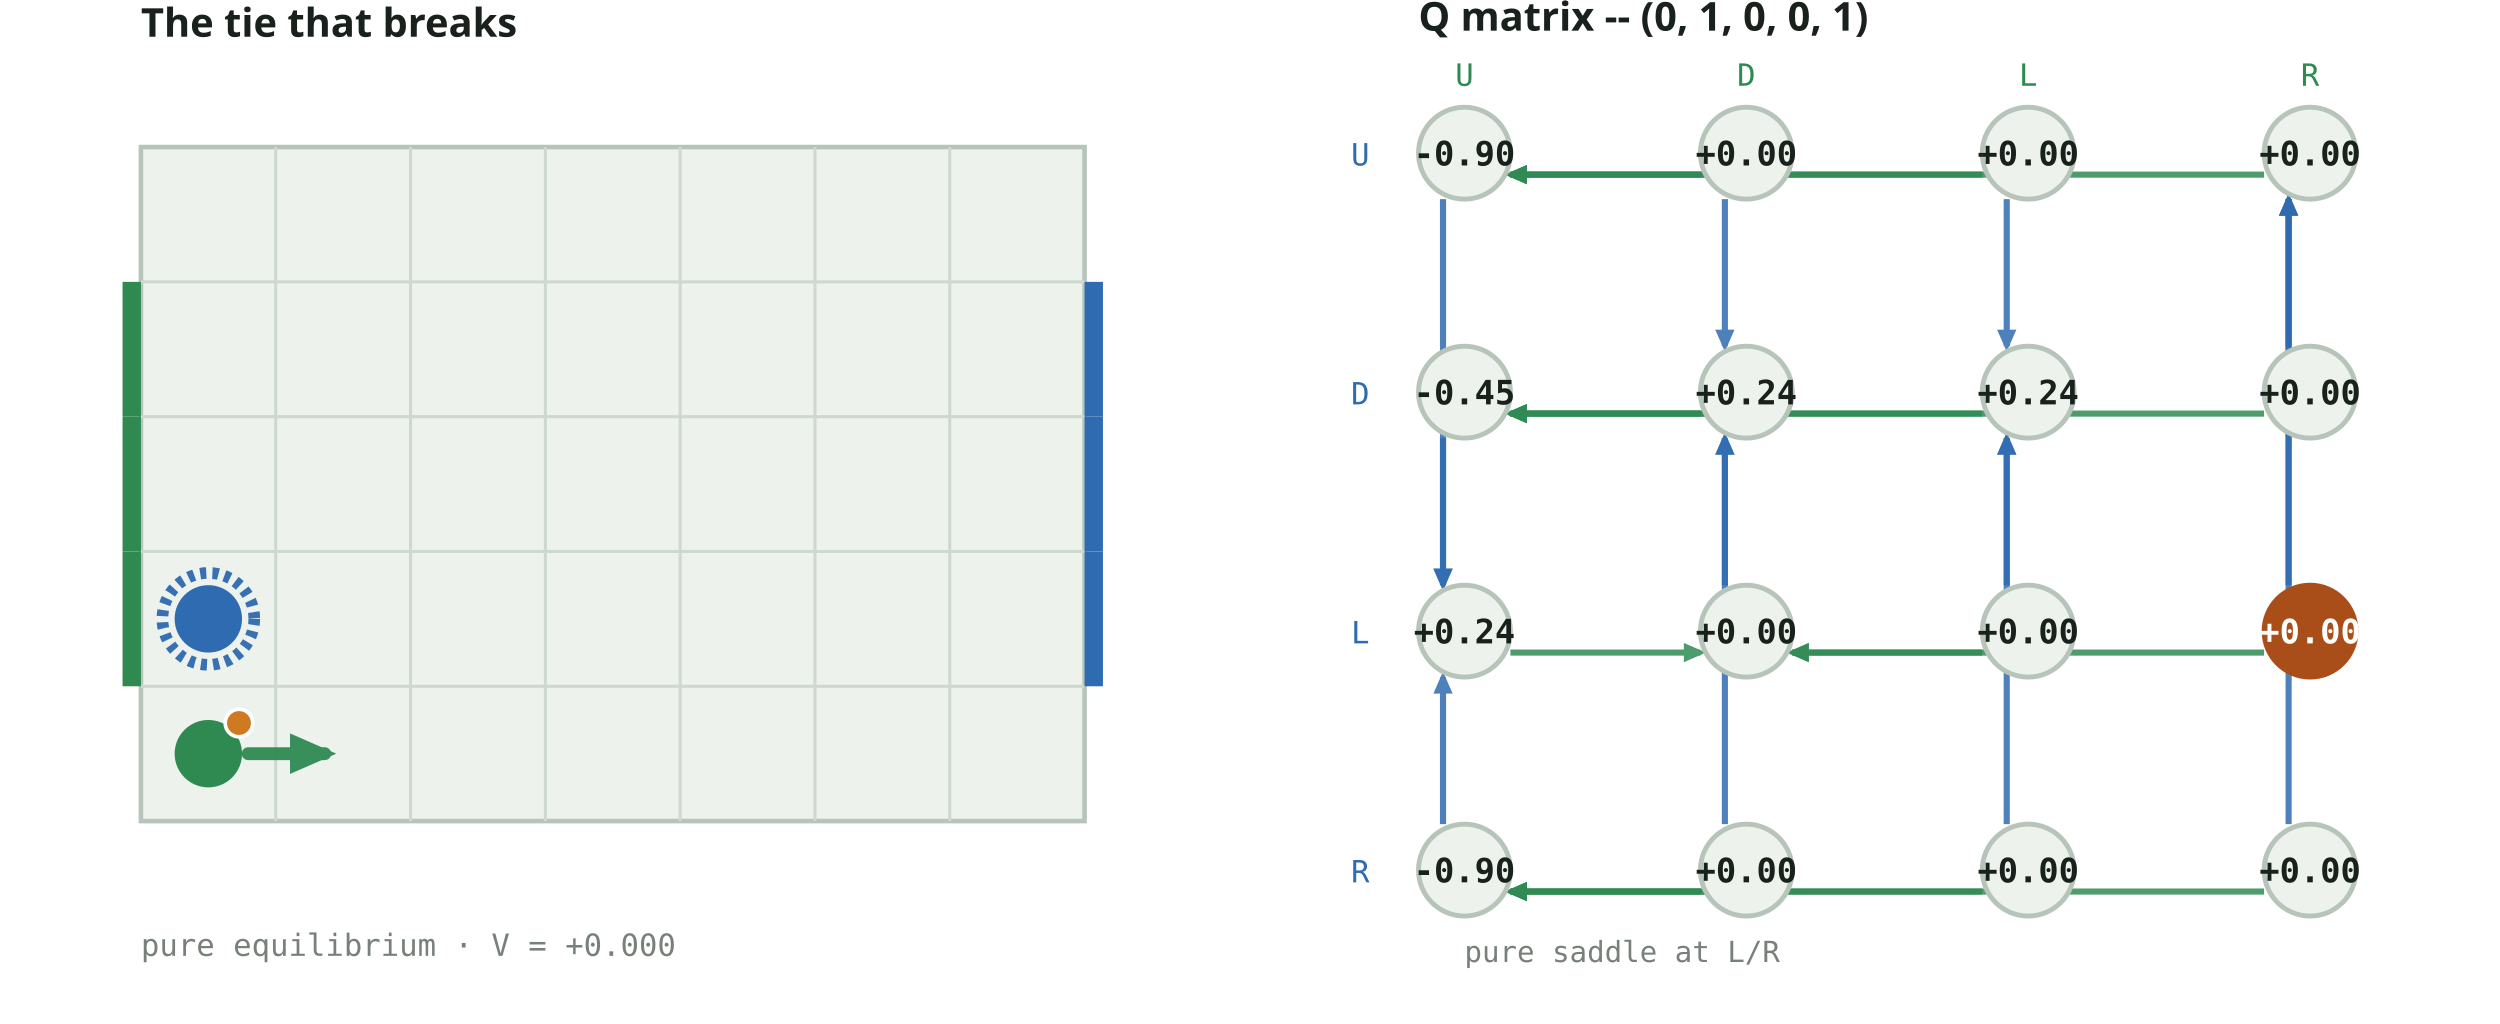
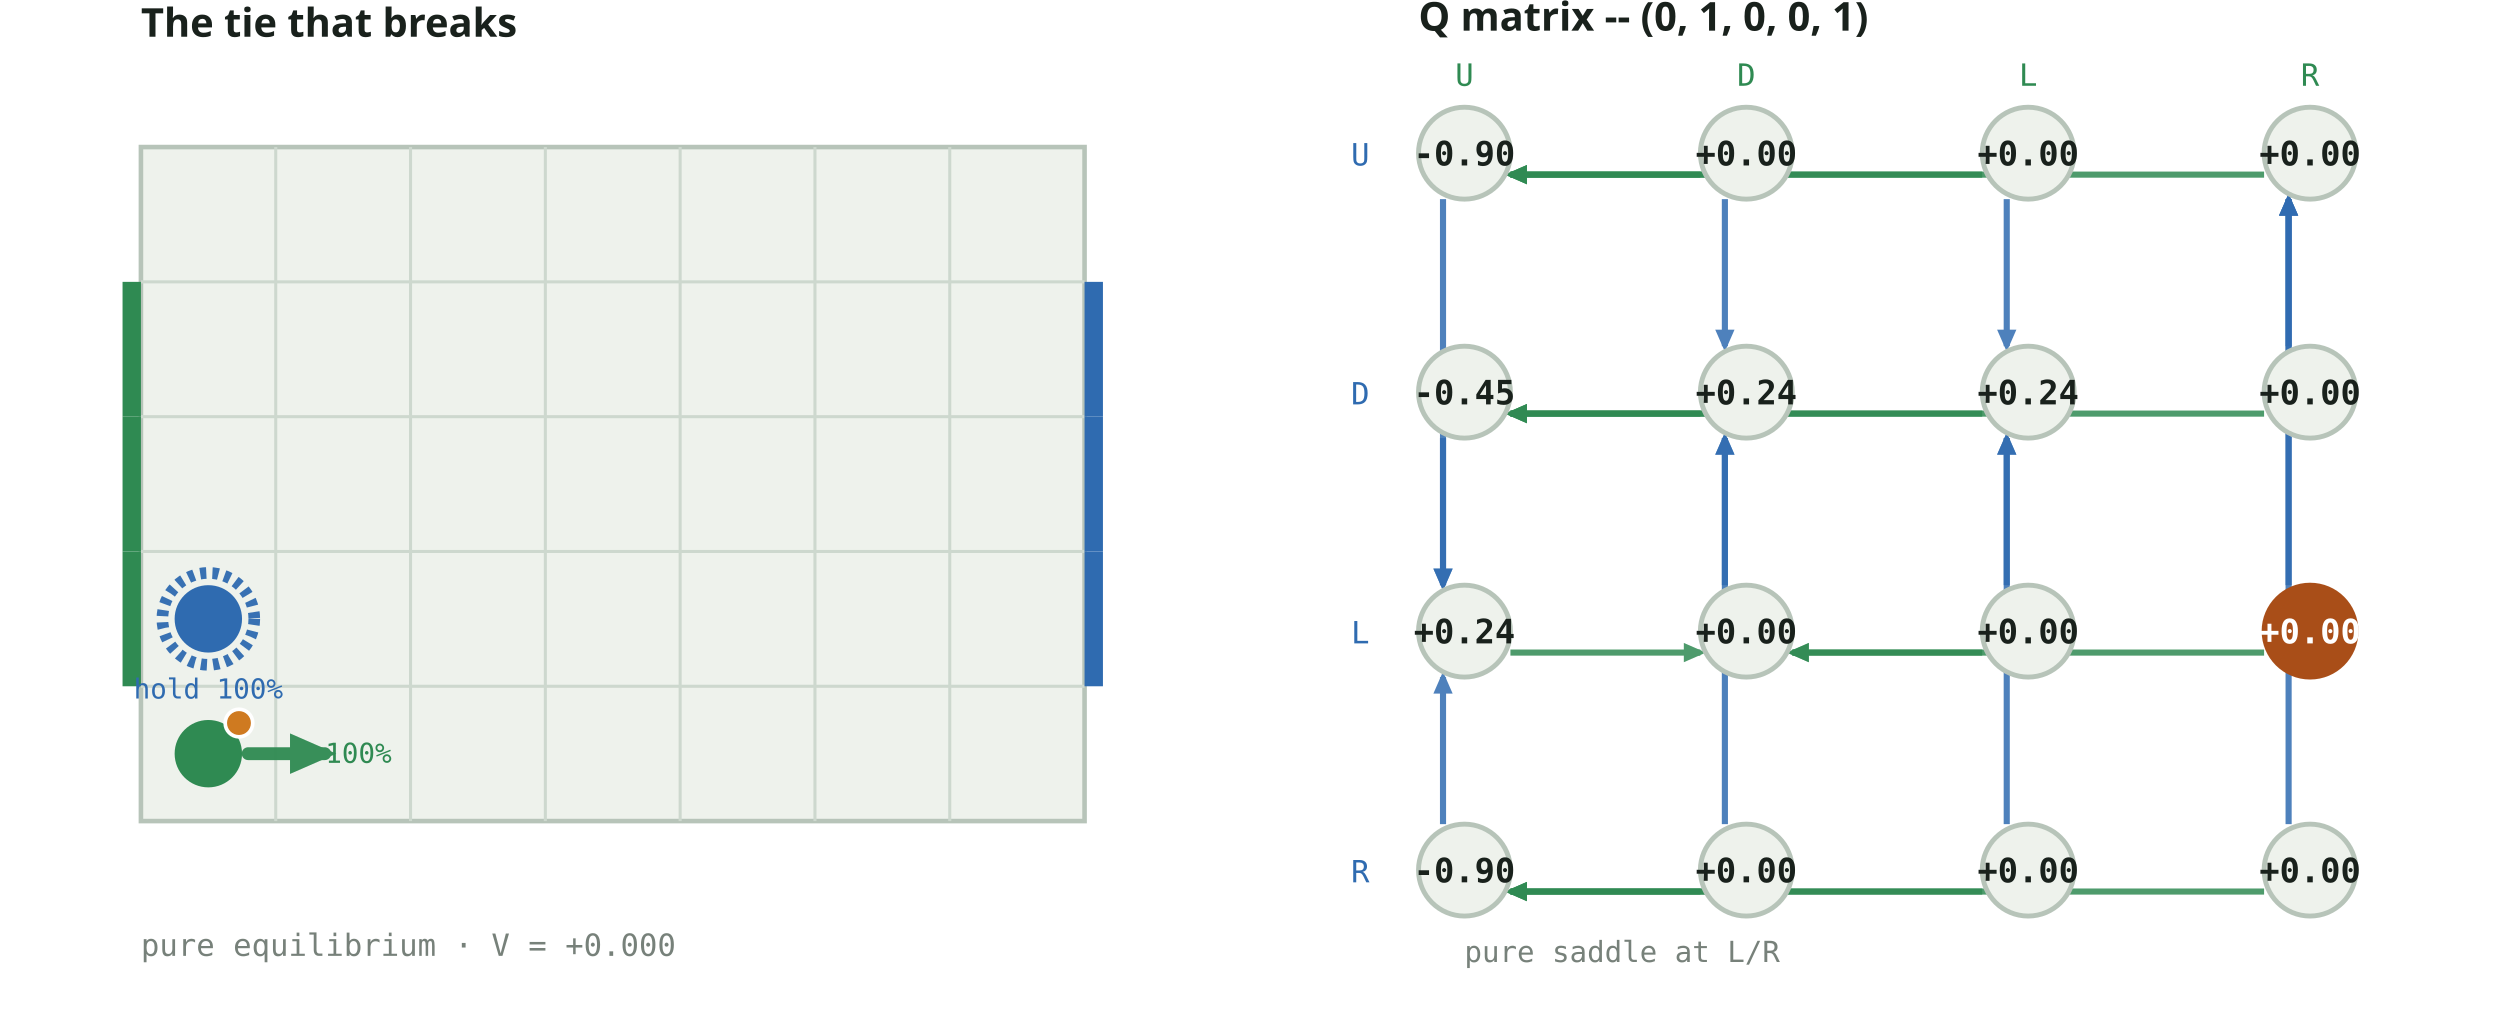
<svg xmlns="http://www.w3.org/2000/svg" viewBox="0 0 816 334" role="img" aria-label="panel">
  <g transform="translate(16.0 18.0)">
    <clipPath id="pnl0">
      <rect x="-16.0" y="-16.0" width="400.0" height="330.0" />
    </clipPath>
    <g clip-path="url(#pnl0)">
      <defs>
        <marker id="ah-2f6bb0" viewBox="0 0 8 8" refX="6" refY="4" markerWidth="3.6" markerHeight="3.6" orient="auto">
          <path d="M0 0.5 L8 4 L0 7.5 z" fill="var(--p0, #2f6bb0)" />
        </marker>
        <marker id="ah-2f8a52" viewBox="0 0 8 8" refX="6" refY="4" markerWidth="3.6" markerHeight="3.6" orient="auto">
          <path d="M0 0.5 L8 4 L0 7.5 z" fill="var(--p1, #2f8a52)" />
        </marker>
      </defs>
      <rect x="30" y="30" width="308" height="220" fill="var(--tint, #eef2ec)" stroke="var(--rule-strong, #b7c4b9)" stroke-width="1.5" />
      <line x1="74" y1="30" x2="74" y2="250" stroke="var(--rule, #cdd8ce)" stroke-width="1" />
      <line x1="118" y1="30" x2="118" y2="250" stroke="var(--rule, #cdd8ce)" stroke-width="1" />
      <line x1="162" y1="30" x2="162" y2="250" stroke="var(--rule, #cdd8ce)" stroke-width="1" />
      <line x1="206" y1="30" x2="206" y2="250" stroke="var(--rule, #cdd8ce)" stroke-width="1" />
      <line x1="250" y1="30" x2="250" y2="250" stroke="var(--rule, #cdd8ce)" stroke-width="1" />
      <line x1="294" y1="30" x2="294" y2="250" stroke="var(--rule, #cdd8ce)" stroke-width="1" />
      <line x1="30" y1="74" x2="338" y2="74" stroke="var(--rule, #cdd8ce)" stroke-width="1" />
      <line x1="30" y1="118" x2="338" y2="118" stroke="var(--rule, #cdd8ce)" stroke-width="1" />
      <line x1="30" y1="162" x2="338" y2="162" stroke="var(--rule, #cdd8ce)" stroke-width="1" />
      <line x1="30" y1="206" x2="338" y2="206" stroke="var(--rule, #cdd8ce)" stroke-width="1" />
      <rect x="24" y="162" width="6" height="44" fill="var(--p1, #2f8a52)" />
      <rect x="338" y="162" width="6" height="44" fill="var(--p0, #2f6bb0)" />
      <rect x="24" y="118" width="6" height="44" fill="var(--p1, #2f8a52)" />
      <rect x="338" y="118" width="6" height="44" fill="var(--p0, #2f6bb0)" />
      <rect x="24" y="74" width="6" height="44" fill="var(--p1, #2f8a52)" />
      <rect x="338" y="74" width="6" height="44" fill="var(--p0, #2f6bb0)" />
      <circle cx="52.0" cy="184.0" r="11" fill="var(--p0, #2f6bb0)" />
      <circle cx="52.0" cy="228.0" r="11" fill="var(--p1, #2f8a52)" />
      <circle cx="62.0" cy="218.0" r="4.5" fill="var(--ball, #cf7a20)" stroke="var(--paper, #ffffff)" stroke-width="1.2" />
      <circle cx="52.0" cy="184.0" r="15" fill="none" stroke="var(--p0, #2f6bb0)" stroke-width="3.8" stroke-dasharray="2 2" opacity="0.95" />
+       <text x="52.0" y="210.0" text-anchor="middle" font-family="ui-monospace,monospace" font-size="9" fill="var(--p0, #2f6bb0)">hold 100%</text>
      <line x1="65.0" y1="228.0" x2="90.0" y2="228.0" stroke="var(--p1, #2f8a52)" stroke-width="4.2" stroke-linecap="round" opacity="0.95" marker-end="url(#ah-2f8a52)" />
+       <text x="101.0" y="231.0" text-anchor="middle" font-family="ui-monospace,monospace" font-size="9" fill="var(--p1, #2f8a52)">100%</text>
      <text x="30" y="294" font-family="ui-monospace,monospace" font-size="10" fill="var(--ink-faint, #77817a)">pure equilibrium · V = +0.000</text>
      <text x="30" y="-6" font-family="Barlow Semi Condensed,sans-serif" font-weight="600" font-size="13" fill="var(--ink, #19211c)">The tie that breaks</text>
    </g>
  </g>
  <g transform="translate(432.0 16.0)">
    <clipPath id="pnl1">
      <rect x="-16.0" y="-16.0" width="400.0" height="334.0" />
    </clipPath>
    <g clip-path="url(#pnl1)">
      <text x="31" y="-6" font-family="Barlow Semi Condensed,sans-serif" font-weight="600" font-size="13" fill="var(--ink, #19211c)">Q matrix -- (0, 1, 0, 0, 1)</text>
      <defs>
        <marker id="ah-2f6bb0" viewBox="0 0 8 8" refX="6" refY="4" markerWidth="3.6" markerHeight="3.6" orient="auto">
          <path d="M0 0.5 L8 4 L0 7.5 z" fill="var(--p0, #2f6bb0)" />
        </marker>
        <marker id="ah-2f8a52" viewBox="0 0 8 8" refX="6" refY="4" markerWidth="3.6" markerHeight="3.6" orient="auto">
          <path d="M0 0.5 L8 4 L0 7.5 z" fill="var(--p1, #2f8a52)" />
        </marker>
      </defs>
      <text x="46" y="12" text-anchor="middle" font-family="ui-monospace,monospace" font-size="10" fill="var(--p1, #2f8a52)">U</text>
      <text x="138" y="12" text-anchor="middle" font-family="ui-monospace,monospace" font-size="10" fill="var(--p1, #2f8a52)">D</text>
      <text x="230" y="12" text-anchor="middle" font-family="ui-monospace,monospace" font-size="10" fill="var(--p1, #2f8a52)">L</text>
      <text x="322" y="12" text-anchor="middle" font-family="ui-monospace,monospace" font-size="10" fill="var(--p1, #2f8a52)">R</text>
      <text x="12" y="38" text-anchor="middle" font-family="ui-monospace,monospace" font-size="10" fill="var(--p0, #2f6bb0)">U</text>
      <text x="12" y="116" text-anchor="middle" font-family="ui-monospace,monospace" font-size="10" fill="var(--p0, #2f6bb0)">D</text>
      <text x="12" y="194" text-anchor="middle" font-family="ui-monospace,monospace" font-size="10" fill="var(--p0, #2f6bb0)">L</text>
      <text x="12" y="272" text-anchor="middle" font-family="ui-monospace,monospace" font-size="10" fill="var(--p0, #2f6bb0)">R</text>
      <line x1="39.0" y1="49.0" x2="39.0" y2="175.0" stroke="var(--p0, #2f6bb0)" stroke-width="2" marker-end="url(#ah-2f6bb0)" opacity=".85" />
      <line x1="39.0" y1="127.0" x2="39.0" y2="175.0" stroke="var(--p0, #2f6bb0)" stroke-width="2" marker-end="url(#ah-2f6bb0)" opacity=".85" />
      <line x1="39.0" y1="253.0" x2="39.0" y2="205.0" stroke="var(--p0, #2f6bb0)" stroke-width="2" marker-end="url(#ah-2f6bb0)" opacity=".85" />
      <line x1="131.0" y1="49.0" x2="131.0" y2="97.0" stroke="var(--p0, #2f6bb0)" stroke-width="2" marker-end="url(#ah-2f6bb0)" opacity=".85" />
      <line x1="131.0" y1="175.0" x2="131.0" y2="127.0" stroke="var(--p0, #2f6bb0)" stroke-width="2" marker-end="url(#ah-2f6bb0)" opacity=".85" />
      <line x1="131.0" y1="253.0" x2="131.0" y2="127.0" stroke="var(--p0, #2f6bb0)" stroke-width="2" marker-end="url(#ah-2f6bb0)" opacity=".85" />
      <line x1="223.0" y1="49.0" x2="223.0" y2="97.0" stroke="var(--p0, #2f6bb0)" stroke-width="2" marker-end="url(#ah-2f6bb0)" opacity=".85" />
      <line x1="223.0" y1="175.0" x2="223.0" y2="127.0" stroke="var(--p0, #2f6bb0)" stroke-width="2" marker-end="url(#ah-2f6bb0)" opacity=".85" />
      <line x1="223.0" y1="253.0" x2="223.0" y2="127.0" stroke="var(--p0, #2f6bb0)" stroke-width="2" marker-end="url(#ah-2f6bb0)" opacity=".85" />
      <line x1="315.0" y1="97.0" x2="315.0" y2="49.0" stroke="var(--p0, #2f6bb0)" stroke-width="2" marker-end="url(#ah-2f6bb0)" opacity=".85" />
      <line x1="315.0" y1="175.0" x2="315.0" y2="49.0" stroke="var(--p0, #2f6bb0)" stroke-width="2" marker-end="url(#ah-2f6bb0)" opacity=".85" />
      <line x1="315.0" y1="253.0" x2="315.0" y2="49.0" stroke="var(--p0, #2f6bb0)" stroke-width="2" marker-end="url(#ah-2f6bb0)" opacity=".85" />
      <line x1="123.0" y1="41.0" x2="61.0" y2="41.0" stroke="var(--p1, #2f8a52)" stroke-width="2" marker-end="url(#ah-2f8a52)" opacity=".85" />
      <line x1="215.0" y1="41.0" x2="61.0" y2="41.0" stroke="var(--p1, #2f8a52)" stroke-width="2" marker-end="url(#ah-2f8a52)" opacity=".85" />
      <line x1="307.0" y1="41.0" x2="61.0" y2="41.0" stroke="var(--p1, #2f8a52)" stroke-width="2" marker-end="url(#ah-2f8a52)" opacity=".85" />
      <line x1="123.0" y1="119.0" x2="61.0" y2="119.0" stroke="var(--p1, #2f8a52)" stroke-width="2" marker-end="url(#ah-2f8a52)" opacity=".85" />
      <line x1="215.0" y1="119.0" x2="61.0" y2="119.0" stroke="var(--p1, #2f8a52)" stroke-width="2" marker-end="url(#ah-2f8a52)" opacity=".85" />
      <line x1="307.0" y1="119.0" x2="61.0" y2="119.0" stroke="var(--p1, #2f8a52)" stroke-width="2" marker-end="url(#ah-2f8a52)" opacity=".85" />
      <line x1="61.0" y1="197.0" x2="123.0" y2="197.0" stroke="var(--p1, #2f8a52)" stroke-width="2" marker-end="url(#ah-2f8a52)" opacity=".85" />
      <line x1="215.0" y1="197.0" x2="153.0" y2="197.0" stroke="var(--p1, #2f8a52)" stroke-width="2" marker-end="url(#ah-2f8a52)" opacity=".85" />
      <line x1="307.0" y1="197.0" x2="153.0" y2="197.0" stroke="var(--p1, #2f8a52)" stroke-width="2" marker-end="url(#ah-2f8a52)" opacity=".85" />
      <line x1="123.0" y1="275.0" x2="61.0" y2="275.0" stroke="var(--p1, #2f8a52)" stroke-width="2" marker-end="url(#ah-2f8a52)" opacity=".85" />
      <line x1="215.0" y1="275.0" x2="61.0" y2="275.0" stroke="var(--p1, #2f8a52)" stroke-width="2" marker-end="url(#ah-2f8a52)" opacity=".85" />
      <line x1="307.0" y1="275.0" x2="61.0" y2="275.0" stroke="var(--p1, #2f8a52)" stroke-width="2" marker-end="url(#ah-2f8a52)" opacity=".85" />
      <circle cx="46.0" cy="34.0" r="15" fill="var(--tint, #eef2ec)" stroke="var(--rule-strong, #b7c4b9)" stroke-width="1.6" />
      <text x="46.0" y="38.0" text-anchor="middle" font-family="ui-monospace,monospace" font-weight="600" font-size="11" fill="var(--ink, #19211c)">-0.90</text>
      <circle cx="138.0" cy="34.0" r="15" fill="var(--tint, #eef2ec)" stroke="var(--rule-strong, #b7c4b9)" stroke-width="1.6" />
      <text x="138.0" y="38.0" text-anchor="middle" font-family="ui-monospace,monospace" font-weight="600" font-size="11" fill="var(--ink, #19211c)">+0.00</text>
      <circle cx="230.0" cy="34.0" r="15" fill="var(--tint, #eef2ec)" stroke="var(--rule-strong, #b7c4b9)" stroke-width="1.6" />
      <text x="230.0" y="38.0" text-anchor="middle" font-family="ui-monospace,monospace" font-weight="600" font-size="11" fill="var(--ink, #19211c)">+0.00</text>
      <circle cx="322.0" cy="34.0" r="15" fill="var(--tint, #eef2ec)" stroke="var(--rule-strong, #b7c4b9)" stroke-width="1.6" />
      <text x="322.0" y="38.0" text-anchor="middle" font-family="ui-monospace,monospace" font-weight="600" font-size="11" fill="var(--ink, #19211c)">+0.00</text>
      <circle cx="46.0" cy="112.0" r="15" fill="var(--tint, #eef2ec)" stroke="var(--rule-strong, #b7c4b9)" stroke-width="1.6" />
      <text x="46.0" y="116.0" text-anchor="middle" font-family="ui-monospace,monospace" font-weight="600" font-size="11" fill="var(--ink, #19211c)">-0.45</text>
      <circle cx="138.0" cy="112.0" r="15" fill="var(--tint, #eef2ec)" stroke="var(--rule-strong, #b7c4b9)" stroke-width="1.6" />
      <text x="138.0" y="116.0" text-anchor="middle" font-family="ui-monospace,monospace" font-weight="600" font-size="11" fill="var(--ink, #19211c)">+0.24</text>
      <circle cx="230.0" cy="112.0" r="15" fill="var(--tint, #eef2ec)" stroke="var(--rule-strong, #b7c4b9)" stroke-width="1.6" />
      <text x="230.0" y="116.0" text-anchor="middle" font-family="ui-monospace,monospace" font-weight="600" font-size="11" fill="var(--ink, #19211c)">+0.24</text>
      <circle cx="322.0" cy="112.0" r="15" fill="var(--tint, #eef2ec)" stroke="var(--rule-strong, #b7c4b9)" stroke-width="1.6" />
      <text x="322.0" y="116.0" text-anchor="middle" font-family="ui-monospace,monospace" font-weight="600" font-size="11" fill="var(--ink, #19211c)">+0.00</text>
      <circle cx="46.0" cy="190.0" r="15" fill="var(--tint, #eef2ec)" stroke="var(--rule-strong, #b7c4b9)" stroke-width="1.6" />
      <text x="46.0" y="194.0" text-anchor="middle" font-family="ui-monospace,monospace" font-weight="600" font-size="11" fill="var(--ink, #19211c)">+0.24</text>
      <circle cx="138.0" cy="190.0" r="15" fill="var(--tint, #eef2ec)" stroke="var(--rule-strong, #b7c4b9)" stroke-width="1.6" />
      <text x="138.0" y="194.0" text-anchor="middle" font-family="ui-monospace,monospace" font-weight="600" font-size="11" fill="var(--ink, #19211c)">+0.00</text>
      <circle cx="230.0" cy="190.0" r="15" fill="var(--tint, #eef2ec)" stroke="var(--rule-strong, #b7c4b9)" stroke-width="1.6" />
      <text x="230.0" y="194.0" text-anchor="middle" font-family="ui-monospace,monospace" font-weight="600" font-size="11" fill="var(--ink, #19211c)">+0.00</text>
      <circle cx="322.0" cy="190.0" r="15" fill="#a94e18" stroke="#a94e18" stroke-width="1.6" />
      <text x="322.0" y="194.0" text-anchor="middle" font-family="ui-monospace,monospace" font-weight="600" font-size="11" fill="var(--paper, #ffffff)">+0.00</text>
      <circle cx="46.0" cy="268.0" r="15" fill="var(--tint, #eef2ec)" stroke="var(--rule-strong, #b7c4b9)" stroke-width="1.6" />
      <text x="46.0" y="272.0" text-anchor="middle" font-family="ui-monospace,monospace" font-weight="600" font-size="11" fill="var(--ink, #19211c)">-0.90</text>
      <circle cx="138.0" cy="268.0" r="15" fill="var(--tint, #eef2ec)" stroke="var(--rule-strong, #b7c4b9)" stroke-width="1.6" />
      <text x="138.0" y="272.0" text-anchor="middle" font-family="ui-monospace,monospace" font-weight="600" font-size="11" fill="var(--ink, #19211c)">+0.00</text>
      <circle cx="230.0" cy="268.0" r="15" fill="var(--tint, #eef2ec)" stroke="var(--rule-strong, #b7c4b9)" stroke-width="1.6" />
      <text x="230.0" y="272.0" text-anchor="middle" font-family="ui-monospace,monospace" font-weight="600" font-size="11" fill="var(--ink, #19211c)">+0.00</text>
      <circle cx="322.0" cy="268.0" r="15" fill="var(--tint, #eef2ec)" stroke="var(--rule-strong, #b7c4b9)" stroke-width="1.6" />
      <text x="322.0" y="272.0" text-anchor="middle" font-family="ui-monospace,monospace" font-weight="600" font-size="11" fill="var(--ink, #19211c)">+0.00</text>
      <text x="46" y="298" font-family="ui-monospace,monospace" font-size="9.5" fill="var(--ink-faint, #77817a)">pure saddle at L/R</text>
    </g>
  </g>
</svg>
